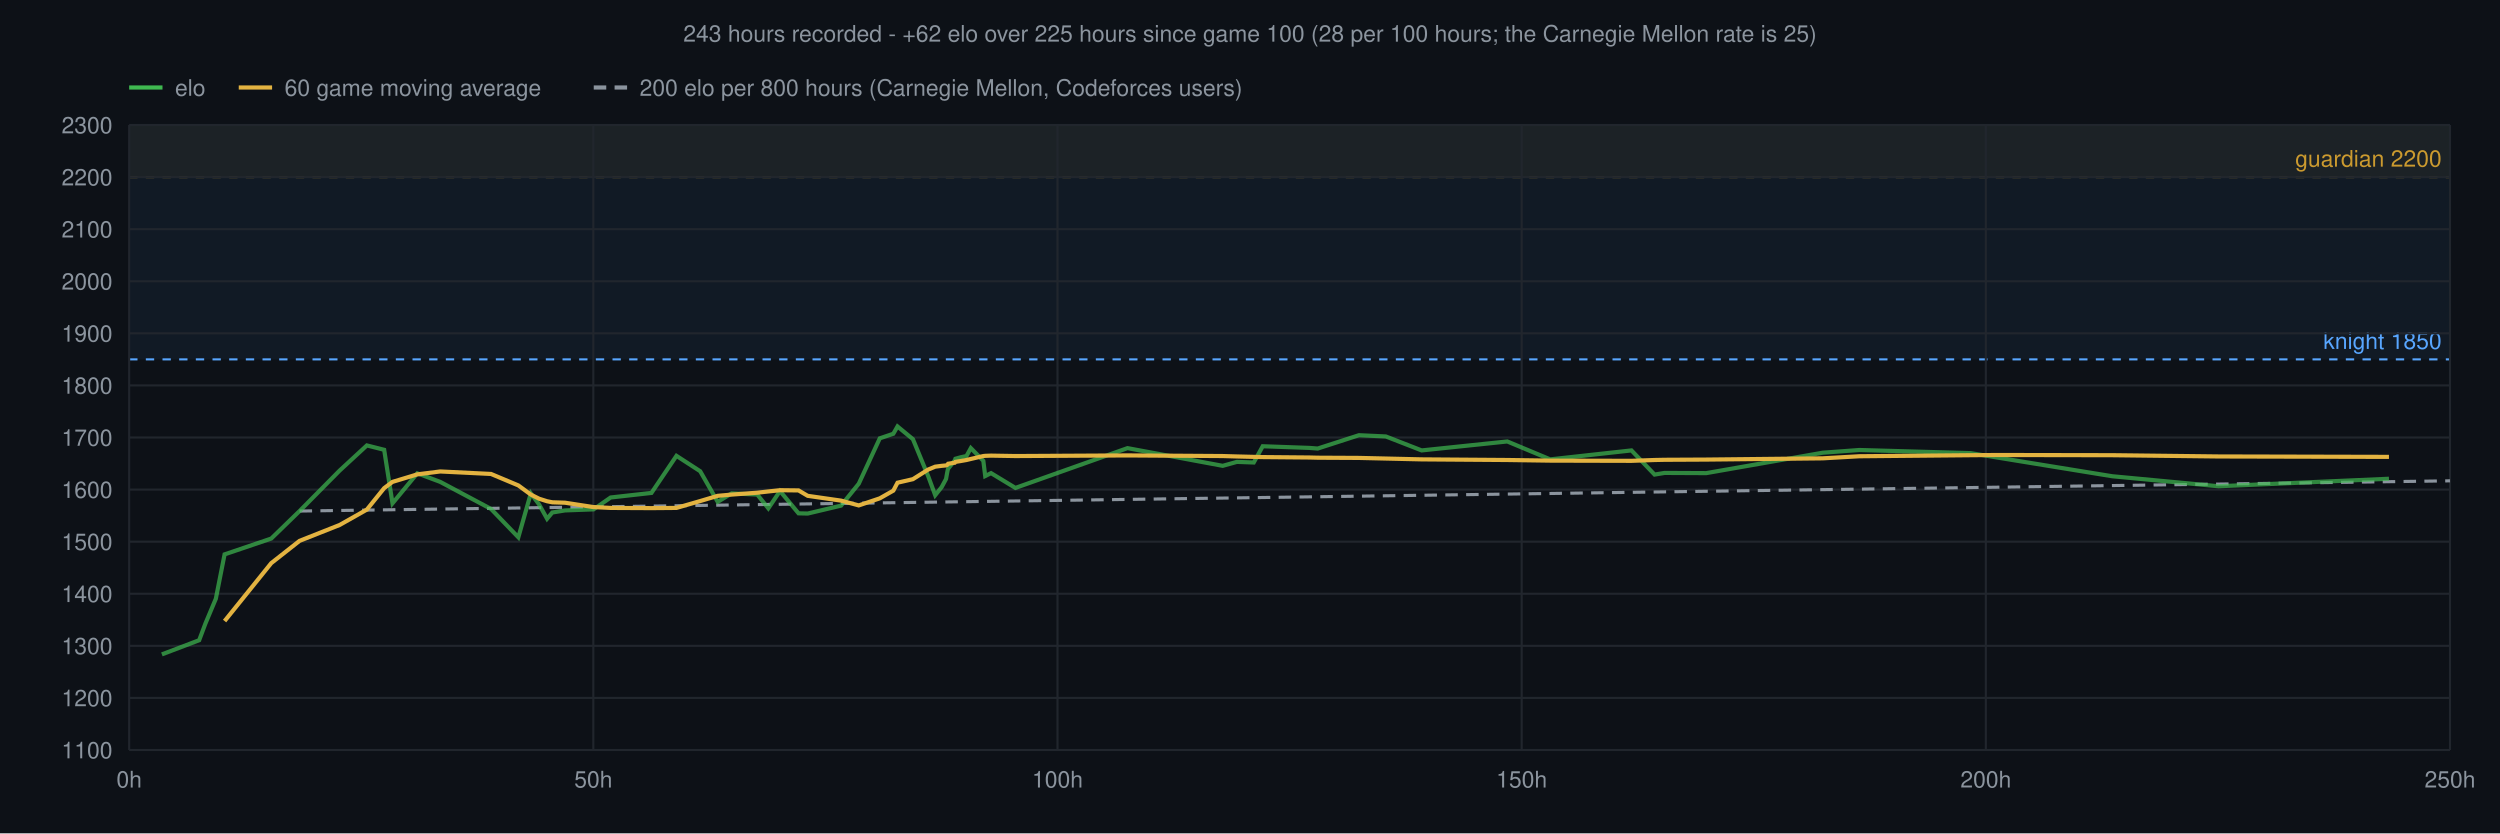
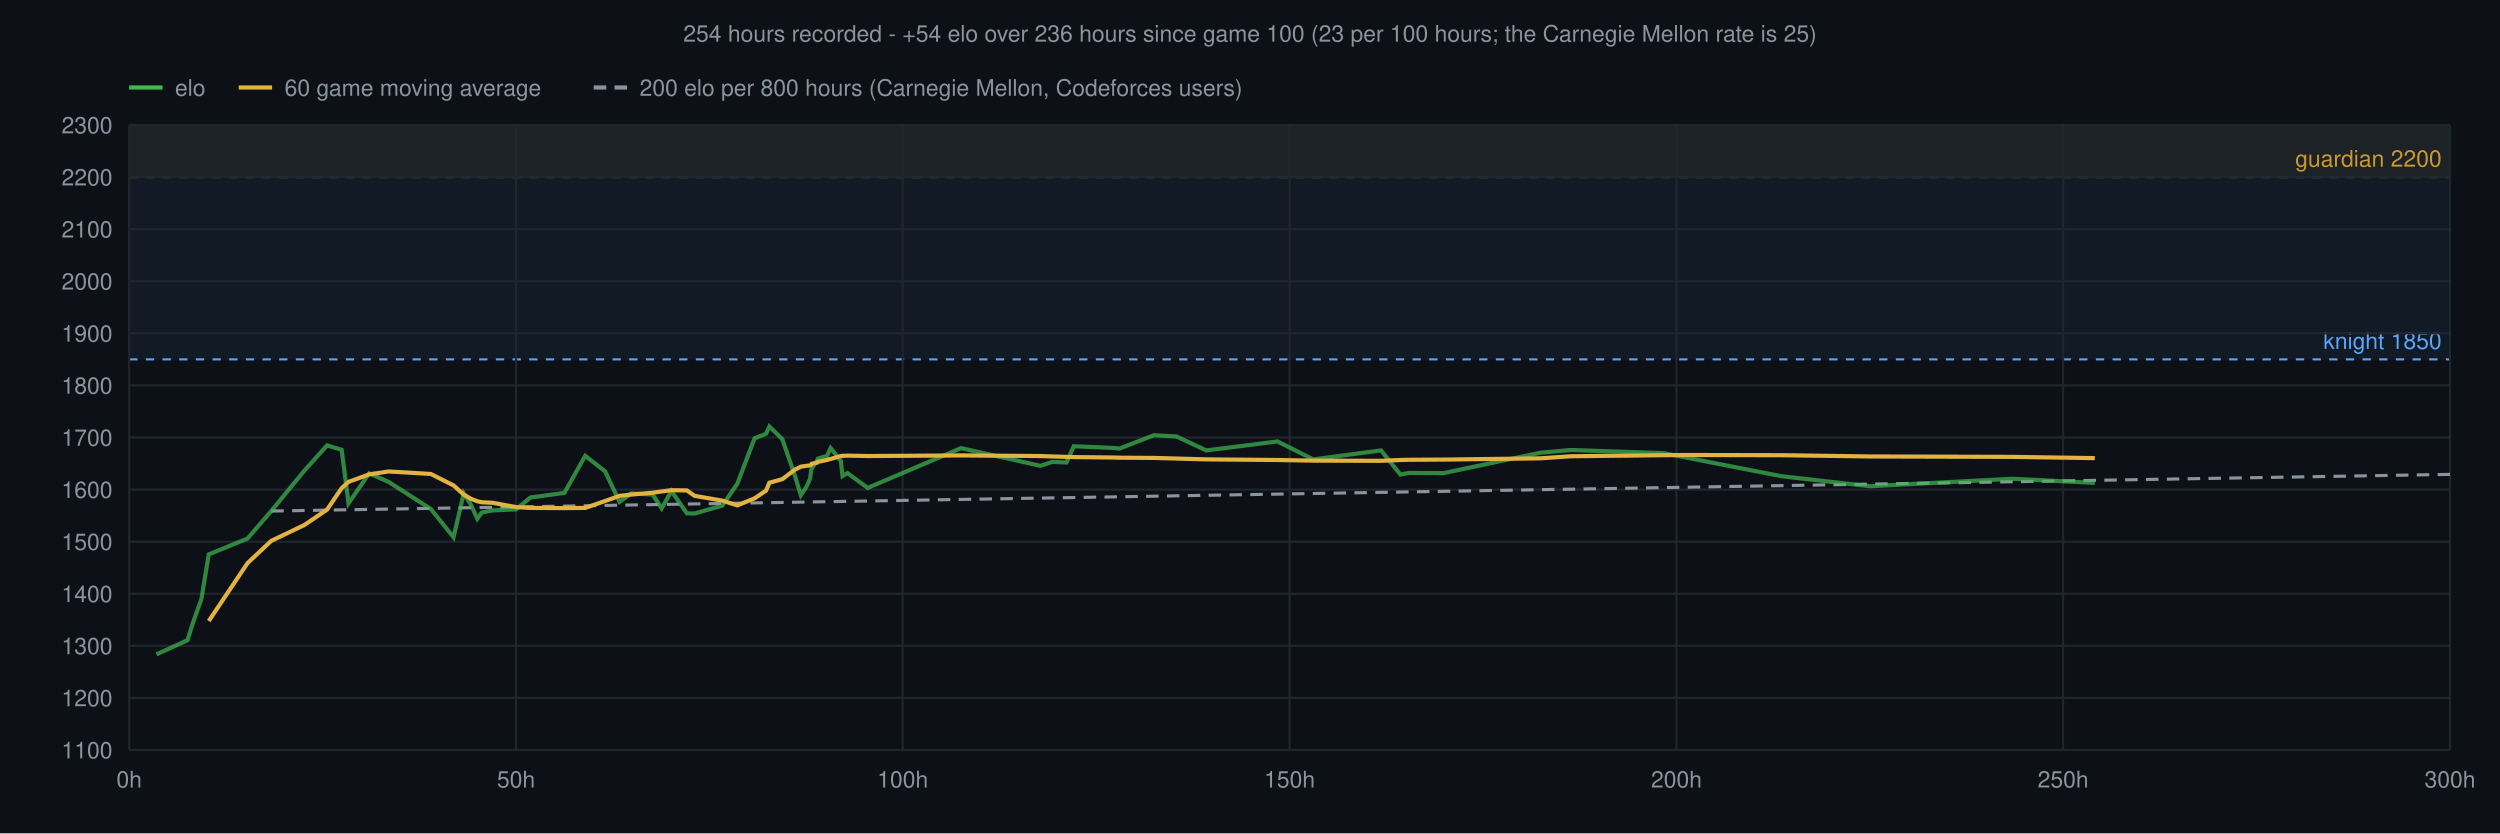
<svg xmlns="http://www.w3.org/2000/svg" viewBox="0 0 1200 400" font-family="Helvetica,sans-serif">
  <rect width="1200" height="400" fill="#0d1117" />
-   <text x="600" y="20" text-anchor="middle" font-size="11" fill="#8b949e">243 hours recorded - +62 elo over 225 hours since game 100 (28 per 100 hours; the Carnegie Mellon rate is 25)</text>
+   <text x="600" y="20" text-anchor="middle" font-size="11" fill="#8b949e">254 hours recorded - +54 elo over 236 hours since game 100 (23 per 100 hours; the Carnegie Mellon rate is 25)</text>
  <rect x="62" y="60" width="1114" height="25.0" fill="#d29922" fill-opacity="0.06" />
  <line x1="62" y1="85.0" x2="1176" y2="85.0" stroke="#d29922" stroke-width="1" stroke-dasharray="4 4" />
  <text x="1172" y="80.0" text-anchor="end" font-size="11" fill="#d29922">guardian 2200</text>
  <rect x="62" y="60" width="1114" height="112.5" fill="#58a6ff" fill-opacity="0.06" />
  <line x1="62" y1="172.5" x2="1176" y2="172.5" stroke="#58a6ff" stroke-width="1" stroke-dasharray="4 4" />
  <text x="1172" y="167.5" text-anchor="end" font-size="11" fill="#58a6ff">knight 1850</text>
  <line x1="62" y1="360.0" x2="1176" y2="360.0" stroke="#21262d" stroke-width="1" />
  <text x="54" y="364.0" text-anchor="end" font-size="11" fill="#8b949e">1100</text>
  <line x1="62" y1="335.0" x2="1176" y2="335.0" stroke="#21262d" stroke-width="1" />
  <text x="54" y="339.0" text-anchor="end" font-size="11" fill="#8b949e">1200</text>
  <line x1="62" y1="310.0" x2="1176" y2="310.0" stroke="#21262d" stroke-width="1" />
  <text x="54" y="314.0" text-anchor="end" font-size="11" fill="#8b949e">1300</text>
  <line x1="62" y1="285.0" x2="1176" y2="285.0" stroke="#21262d" stroke-width="1" />
  <text x="54" y="289.0" text-anchor="end" font-size="11" fill="#8b949e">1400</text>
  <line x1="62" y1="260.0" x2="1176" y2="260.0" stroke="#21262d" stroke-width="1" />
  <text x="54" y="264.0" text-anchor="end" font-size="11" fill="#8b949e">1500</text>
  <line x1="62" y1="235.0" x2="1176" y2="235.0" stroke="#21262d" stroke-width="1" />
  <text x="54" y="239.0" text-anchor="end" font-size="11" fill="#8b949e">1600</text>
  <line x1="62" y1="210.0" x2="1176" y2="210.0" stroke="#21262d" stroke-width="1" />
  <text x="54" y="214.0" text-anchor="end" font-size="11" fill="#8b949e">1700</text>
  <line x1="62" y1="185.0" x2="1176" y2="185.0" stroke="#21262d" stroke-width="1" />
  <text x="54" y="189.0" text-anchor="end" font-size="11" fill="#8b949e">1800</text>
  <line x1="62" y1="160.0" x2="1176" y2="160.0" stroke="#21262d" stroke-width="1" />
  <text x="54" y="164.0" text-anchor="end" font-size="11" fill="#8b949e">1900</text>
  <line x1="62" y1="135.0" x2="1176" y2="135.0" stroke="#21262d" stroke-width="1" />
  <text x="54" y="139.0" text-anchor="end" font-size="11" fill="#8b949e">2000</text>
  <line x1="62" y1="110.0" x2="1176" y2="110.0" stroke="#21262d" stroke-width="1" />
  <text x="54" y="114.0" text-anchor="end" font-size="11" fill="#8b949e">2100</text>
  <line x1="62" y1="85.0" x2="1176" y2="85.0" stroke="#21262d" stroke-width="1" />
  <text x="54" y="89.0" text-anchor="end" font-size="11" fill="#8b949e">2200</text>
  <line x1="62" y1="60.0" x2="1176" y2="60.0" stroke="#21262d" stroke-width="1" />
  <text x="54" y="64.0" text-anchor="end" font-size="11" fill="#8b949e">2300</text>
  <line x1="62.0" y1="60" x2="62.0" y2="360" stroke="#21262d" stroke-width="1" />
  <text x="62.0" y="378" text-anchor="middle" font-size="11" fill="#8b949e">0h</text>
-   <line x1="284.8" y1="60" x2="284.8" y2="360" stroke="#21262d" stroke-width="1" />
-   <text x="284.8" y="378" text-anchor="middle" font-size="11" fill="#8b949e">50h</text>
-   <line x1="507.6" y1="60" x2="507.6" y2="360" stroke="#21262d" stroke-width="1" />
-   <text x="507.6" y="378" text-anchor="middle" font-size="11" fill="#8b949e">100h</text>
-   <line x1="730.4" y1="60" x2="730.4" y2="360" stroke="#21262d" stroke-width="1" />
-   <text x="730.4" y="378" text-anchor="middle" font-size="11" fill="#8b949e">150h</text>
-   <line x1="953.2" y1="60" x2="953.2" y2="360" stroke="#21262d" stroke-width="1" />
-   <text x="953.2" y="378" text-anchor="middle" font-size="11" fill="#8b949e">200h</text>
+   <line x1="247.7" y1="60" x2="247.7" y2="360" stroke="#21262d" stroke-width="1" />
+   <text x="247.7" y="378" text-anchor="middle" font-size="11" fill="#8b949e">50h</text>
+   <line x1="433.3" y1="60" x2="433.3" y2="360" stroke="#21262d" stroke-width="1" />
+   <text x="433.3" y="378" text-anchor="middle" font-size="11" fill="#8b949e">100h</text>
+   <line x1="619.0" y1="60" x2="619.0" y2="360" stroke="#21262d" stroke-width="1" />
+   <text x="619.0" y="378" text-anchor="middle" font-size="11" fill="#8b949e">150h</text>
+   <line x1="804.7" y1="60" x2="804.7" y2="360" stroke="#21262d" stroke-width="1" />
+   <text x="804.7" y="378" text-anchor="middle" font-size="11" fill="#8b949e">200h</text>
+   <line x1="990.3" y1="60" x2="990.3" y2="360" stroke="#21262d" stroke-width="1" />
+   <text x="990.3" y="378" text-anchor="middle" font-size="11" fill="#8b949e">250h</text>
  <line x1="1176.0" y1="60" x2="1176.0" y2="360" stroke="#21262d" stroke-width="1" />
-   <text x="1176.0" y="378" text-anchor="middle" font-size="11" fill="#8b949e">250h</text>
-   <line x1="143.8" y1="245.3" x2="1176.0" y2="230.8" stroke="#8b949e" stroke-width="1.5" stroke-dasharray="6 4" />
-   <polyline points="77.7,314.1 95.6,307.3 98.6,299.3 103.6,287.4 107.8,266.1 130.2,258.5 143.8,245.3 163.0,225.9 176.1,213.8 184.4,215.9 188.4,241.6 200.3,227.2 211.3,231.3 235.7,244.3 248.8,257.9 254.8,236.8 258.8,242.2 262.6,249.0 265.1,246.0 271.2,245.0 284.9,244.5 293.1,238.8 312.7,236.6 324.7,218.8 336.1,226.2 344.5,240.9 351.2,236.8 363.5,237.4 368.8,244.0 374.4,235.7 383.3,246.4 387.7,246.5 403.7,242.7 412.2,232.2 422.3,210.4 428.8,208.2 430.8,204.7 438.2,210.8 445.5,228.5 448.9,237.7 452.0,233.8 454.1,229.9 454.6,227.1 454.9,225.6 455.1,225.0 458.3,221.0 458.6,220.2 461.1,219.5 463.9,218.9 466.0,215.1 472.0,221.2 472.9,228.5 475.7,227.1 487.4,234.2 541.2,215.1 586.9,223.6 593.7,221.7 601.8,222.0 606.1,214.2 628.6,215.0 632.5,215.3 652.3,208.9 665.2,209.5 682.4,216.2 723.5,211.9 744.1,220.5 783.1,216.2 794.2,227.8 799.0,227.0 819.0,227.1 874.9,217.3 892.5,216.0 945.9,217.5 958.6,219.6 1013.9,228.6 1064.9,233.4 1146.7,229.8" fill="none" stroke="#3fb950" stroke-width="2" stroke-opacity="0.7" />
-   <polyline points="107.8,298.1 130.2,270.3 143.8,259.6 163.0,252.0 176.1,244.6 184.4,234.3 188.4,231.3 200.3,227.7 211.3,226.3 235.7,227.5 248.8,233.0 254.8,237.4 258.8,239.4 262.6,240.6 265.1,241.1 271.2,241.3 284.9,243.4 293.1,243.8 312.7,243.9 324.7,243.8 336.1,240.5 344.5,238.0 351.2,237.4 363.5,236.5 368.8,235.9 374.4,235.3 383.3,235.4 387.7,238.0 403.7,240.3 412.2,242.6 422.3,239.2 428.8,235.5 430.8,231.7 438.2,230.0 445.5,225.4 448.9,224.0 452.0,223.6 454.1,223.4 454.6,223.2 454.9,222.9 455.1,222.6 458.3,222.1 458.6,221.7 461.1,221.3 463.9,220.8 466.0,220.3 472.0,218.9 472.9,218.8 475.7,218.7 487.4,218.9 541.2,218.6 586.9,218.9 593.7,219.1 601.8,219.3 606.1,219.4 628.6,219.6 632.5,219.7 652.3,219.8 665.2,220.1 682.4,220.5 723.5,220.8 744.1,221.1 783.1,221.2 794.2,220.8 799.0,220.7 819.0,220.6 874.9,220.0 892.5,219.0 945.9,218.5 958.6,218.4 1013.9,218.5 1064.9,219.1 1146.7,219.3" fill="none" stroke="#e3b341" stroke-width="2" />
+   <text x="1176.0" y="378" text-anchor="middle" font-size="11" fill="#8b949e">300h</text>
+   <line x1="130.2" y1="245.3" x2="1176.0" y2="227.7" stroke="#8b949e" stroke-width="1.5" stroke-dasharray="6 4" />
+   <polyline points="75.1,314.1 90.0,307.3 92.5,299.3 96.7,287.4 100.2,266.1 118.8,258.5 130.2,245.3 146.1,225.9 157.0,213.8 164.0,215.9 167.3,241.6 177.2,227.2 186.5,231.3 206.8,244.3 217.7,257.9 222.6,236.8 226.0,242.2 229.1,249.0 231.3,246.0 236.3,245.0 247.7,244.5 254.6,238.8 270.9,236.6 280.9,218.8 290.4,226.2 297.4,240.9 303.0,236.8 313.3,237.4 317.6,244.0 322.3,235.7 329.7,246.4 333.4,246.5 346.7,242.7 353.9,232.2 362.2,210.4 367.7,208.2 369.3,204.7 375.5,210.8 381.6,228.5 384.4,237.7 387.0,233.8 388.8,229.9 389.2,227.1 389.4,225.6 389.6,225.0 392.2,221.0 392.5,220.2 394.6,219.5 396.9,218.9 398.7,215.1 403.6,221.2 404.4,228.5 406.8,227.1 416.5,234.2 461.3,215.1 499.4,223.6 505.1,221.7 511.9,222.0 515.4,214.2 534.2,215.0 537.4,215.3 553.9,208.9 564.7,209.5 579.0,216.2 613.2,211.9 630.4,220.5 662.9,216.2 672.2,227.8 676.2,227.0 692.9,227.1 739.4,217.3 754.1,216.0 798.5,217.5 809.2,219.6 855.2,228.6 897.7,233.4 965.9,229.8 1005.5,231.8" fill="none" stroke="#3fb950" stroke-width="2" stroke-opacity="0.7" />
+   <polyline points="100.2,298.1 118.8,270.3 130.2,259.6 146.1,252.0 157.0,244.6 164.0,234.3 167.3,231.3 177.2,227.7 186.5,226.3 206.8,227.5 217.7,233.0 222.6,237.4 226.0,239.4 229.1,240.6 231.3,241.1 236.3,241.3 247.7,243.4 254.6,243.8 270.9,243.9 280.9,243.8 290.4,240.5 297.4,238.0 303.0,237.4 313.3,236.5 317.6,235.9 322.3,235.3 329.7,235.4 333.4,238.0 346.7,240.3 353.9,242.6 362.2,239.2 367.7,235.5 369.3,231.7 375.5,230.0 381.6,225.4 384.4,224.0 387.0,223.6 388.8,223.4 389.2,223.2 389.4,222.9 389.6,222.6 392.2,222.1 392.5,221.7 394.6,221.3 396.9,220.8 398.7,220.3 403.6,218.9 404.4,218.8 406.8,218.7 416.5,218.9 461.3,218.6 499.4,218.9 505.1,219.1 511.9,219.3 515.4,219.4 534.2,219.6 537.4,219.7 553.9,219.8 564.7,220.1 579.0,220.5 613.2,220.8 630.4,221.1 662.9,221.2 672.2,220.8 676.2,220.7 692.9,220.6 739.4,220.0 754.1,219.0 798.5,218.5 809.2,218.4 855.2,218.5 897.7,219.1 965.9,219.3 1005.5,219.9" fill="none" stroke="#e3b341" stroke-width="2" />
  <line x1="62" y1="42" x2="78" y2="42" stroke="#3fb950" stroke-width="2" />
  <text x="84" y="46" font-size="11" fill="#8b949e">elo</text>
  <line x1="114.6" y1="42" x2="130.6" y2="42" stroke="#e3b341" stroke-width="2" />
  <text x="136.6" y="46" font-size="11" fill="#8b949e">60 game moving average</text>
  <line x1="285.0" y1="42" x2="301.0" y2="42" stroke="#8b949e" stroke-width="2" stroke-dasharray="6 4" />
  <text x="307.0" y="46" font-size="11" fill="#8b949e">200 elo per 800 hours (Carnegie Mellon, Codeforces users)</text>
</svg>
